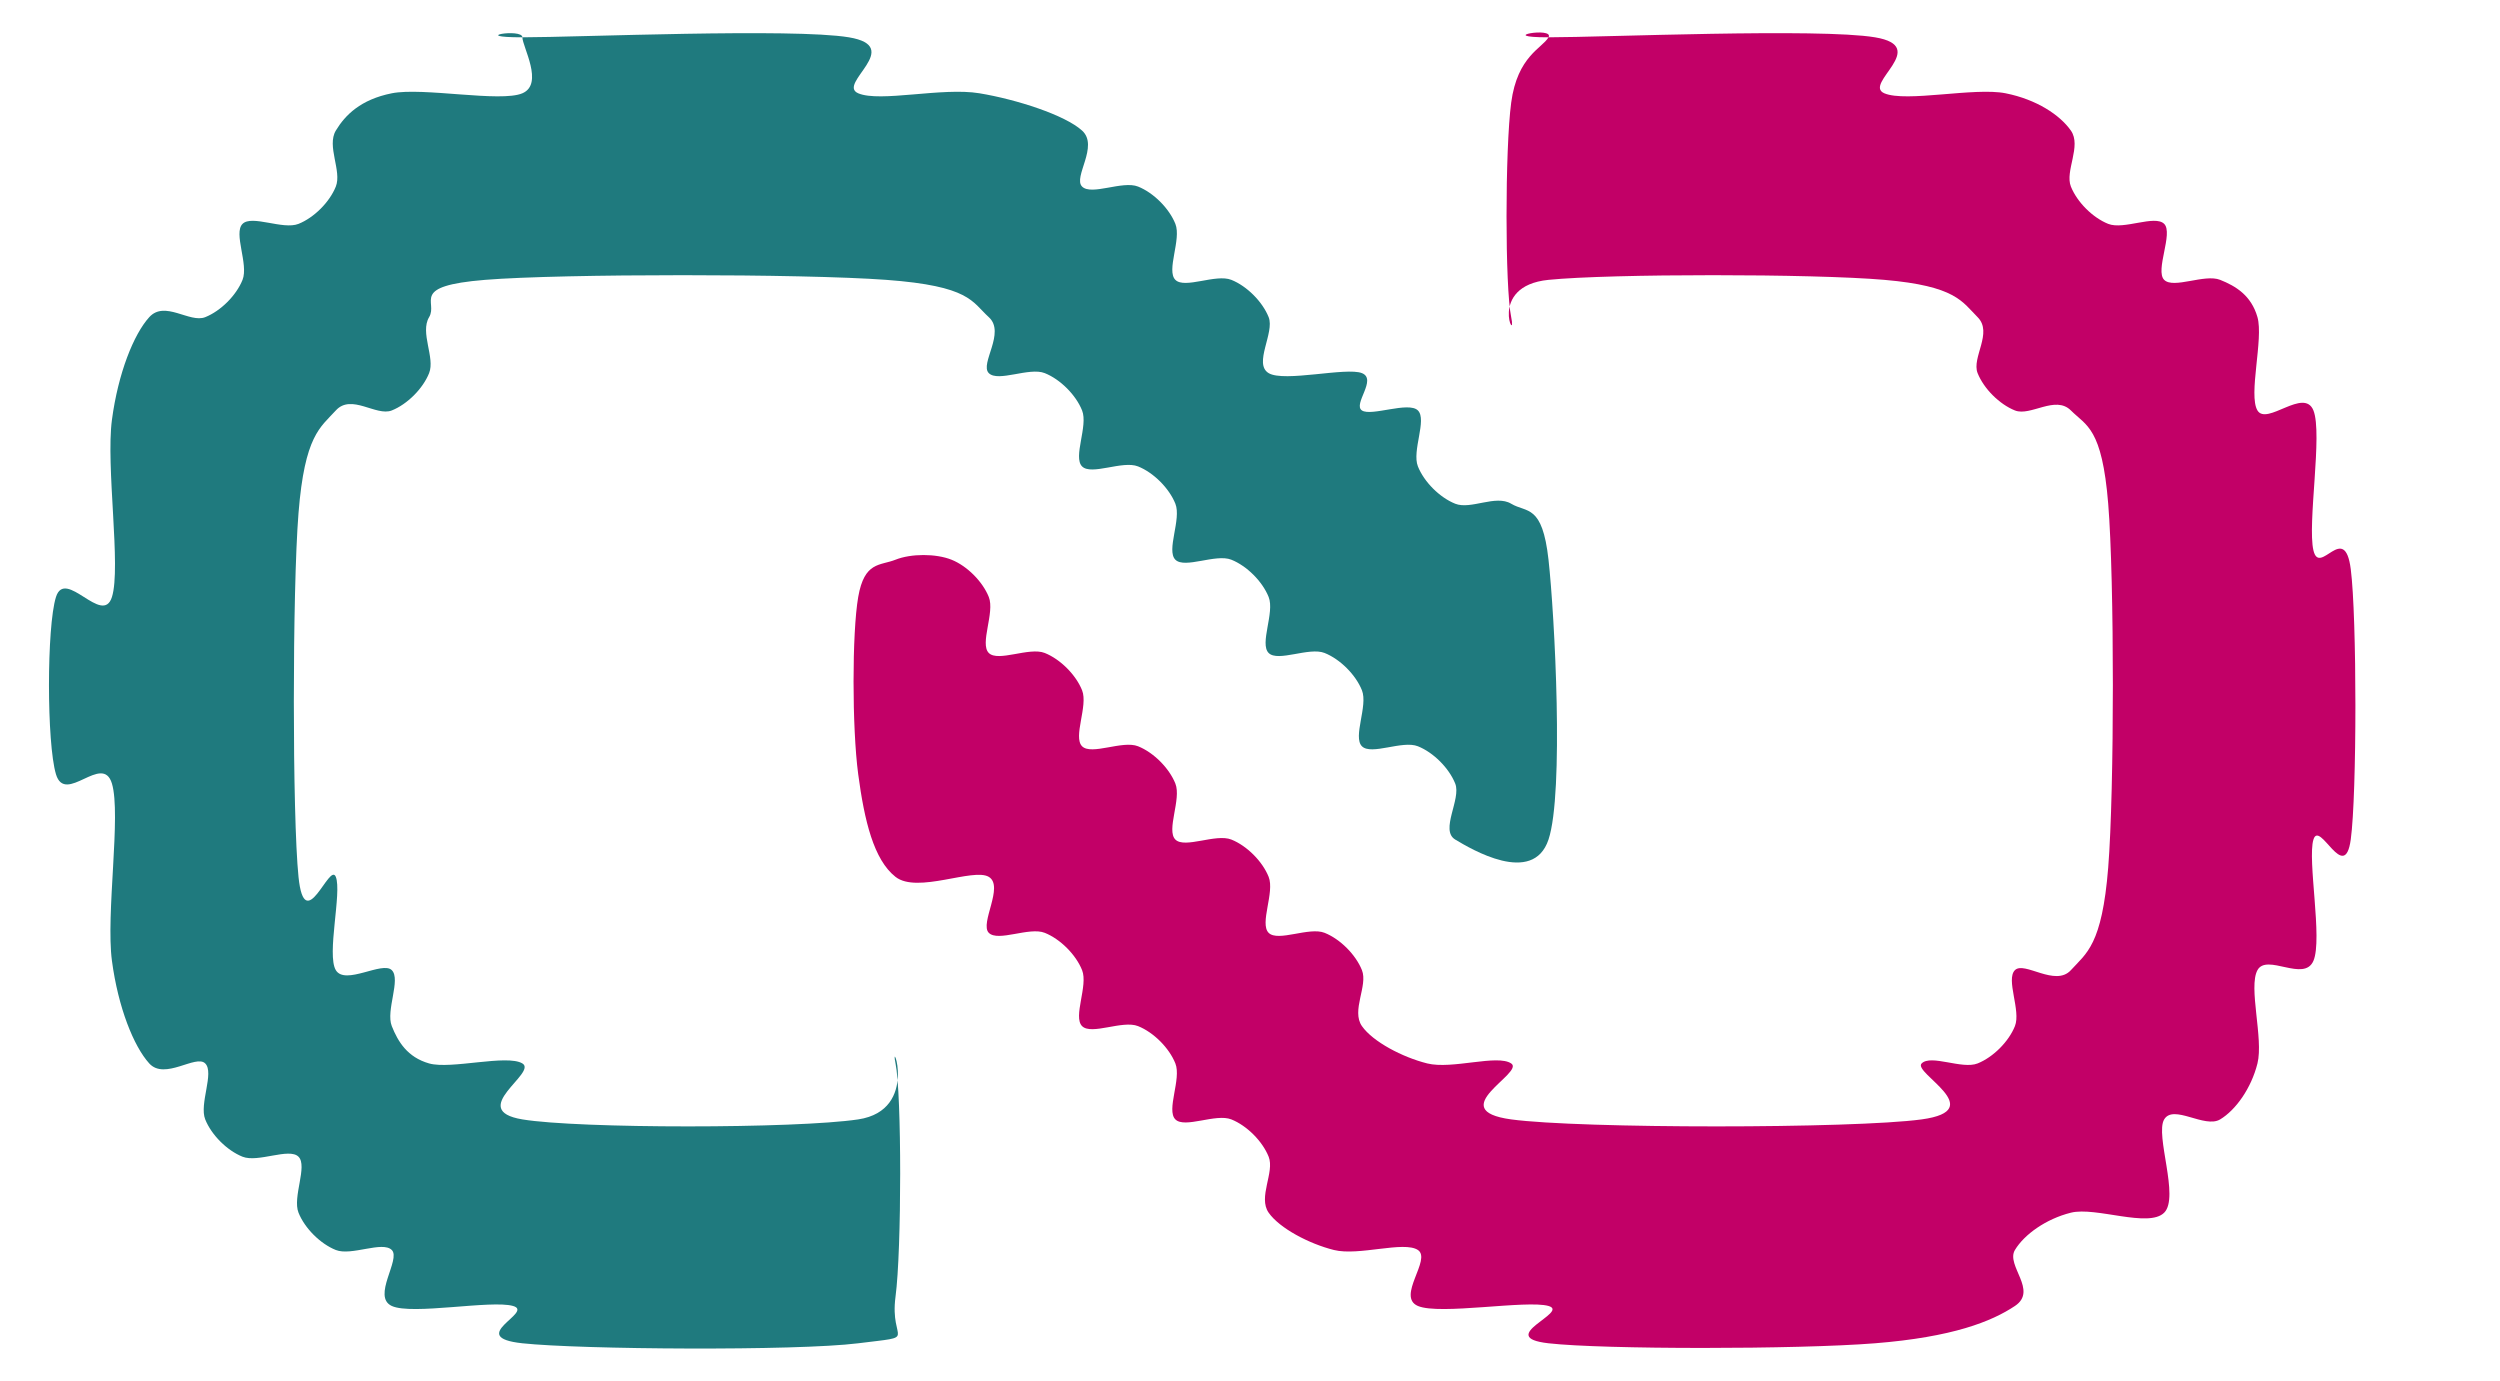
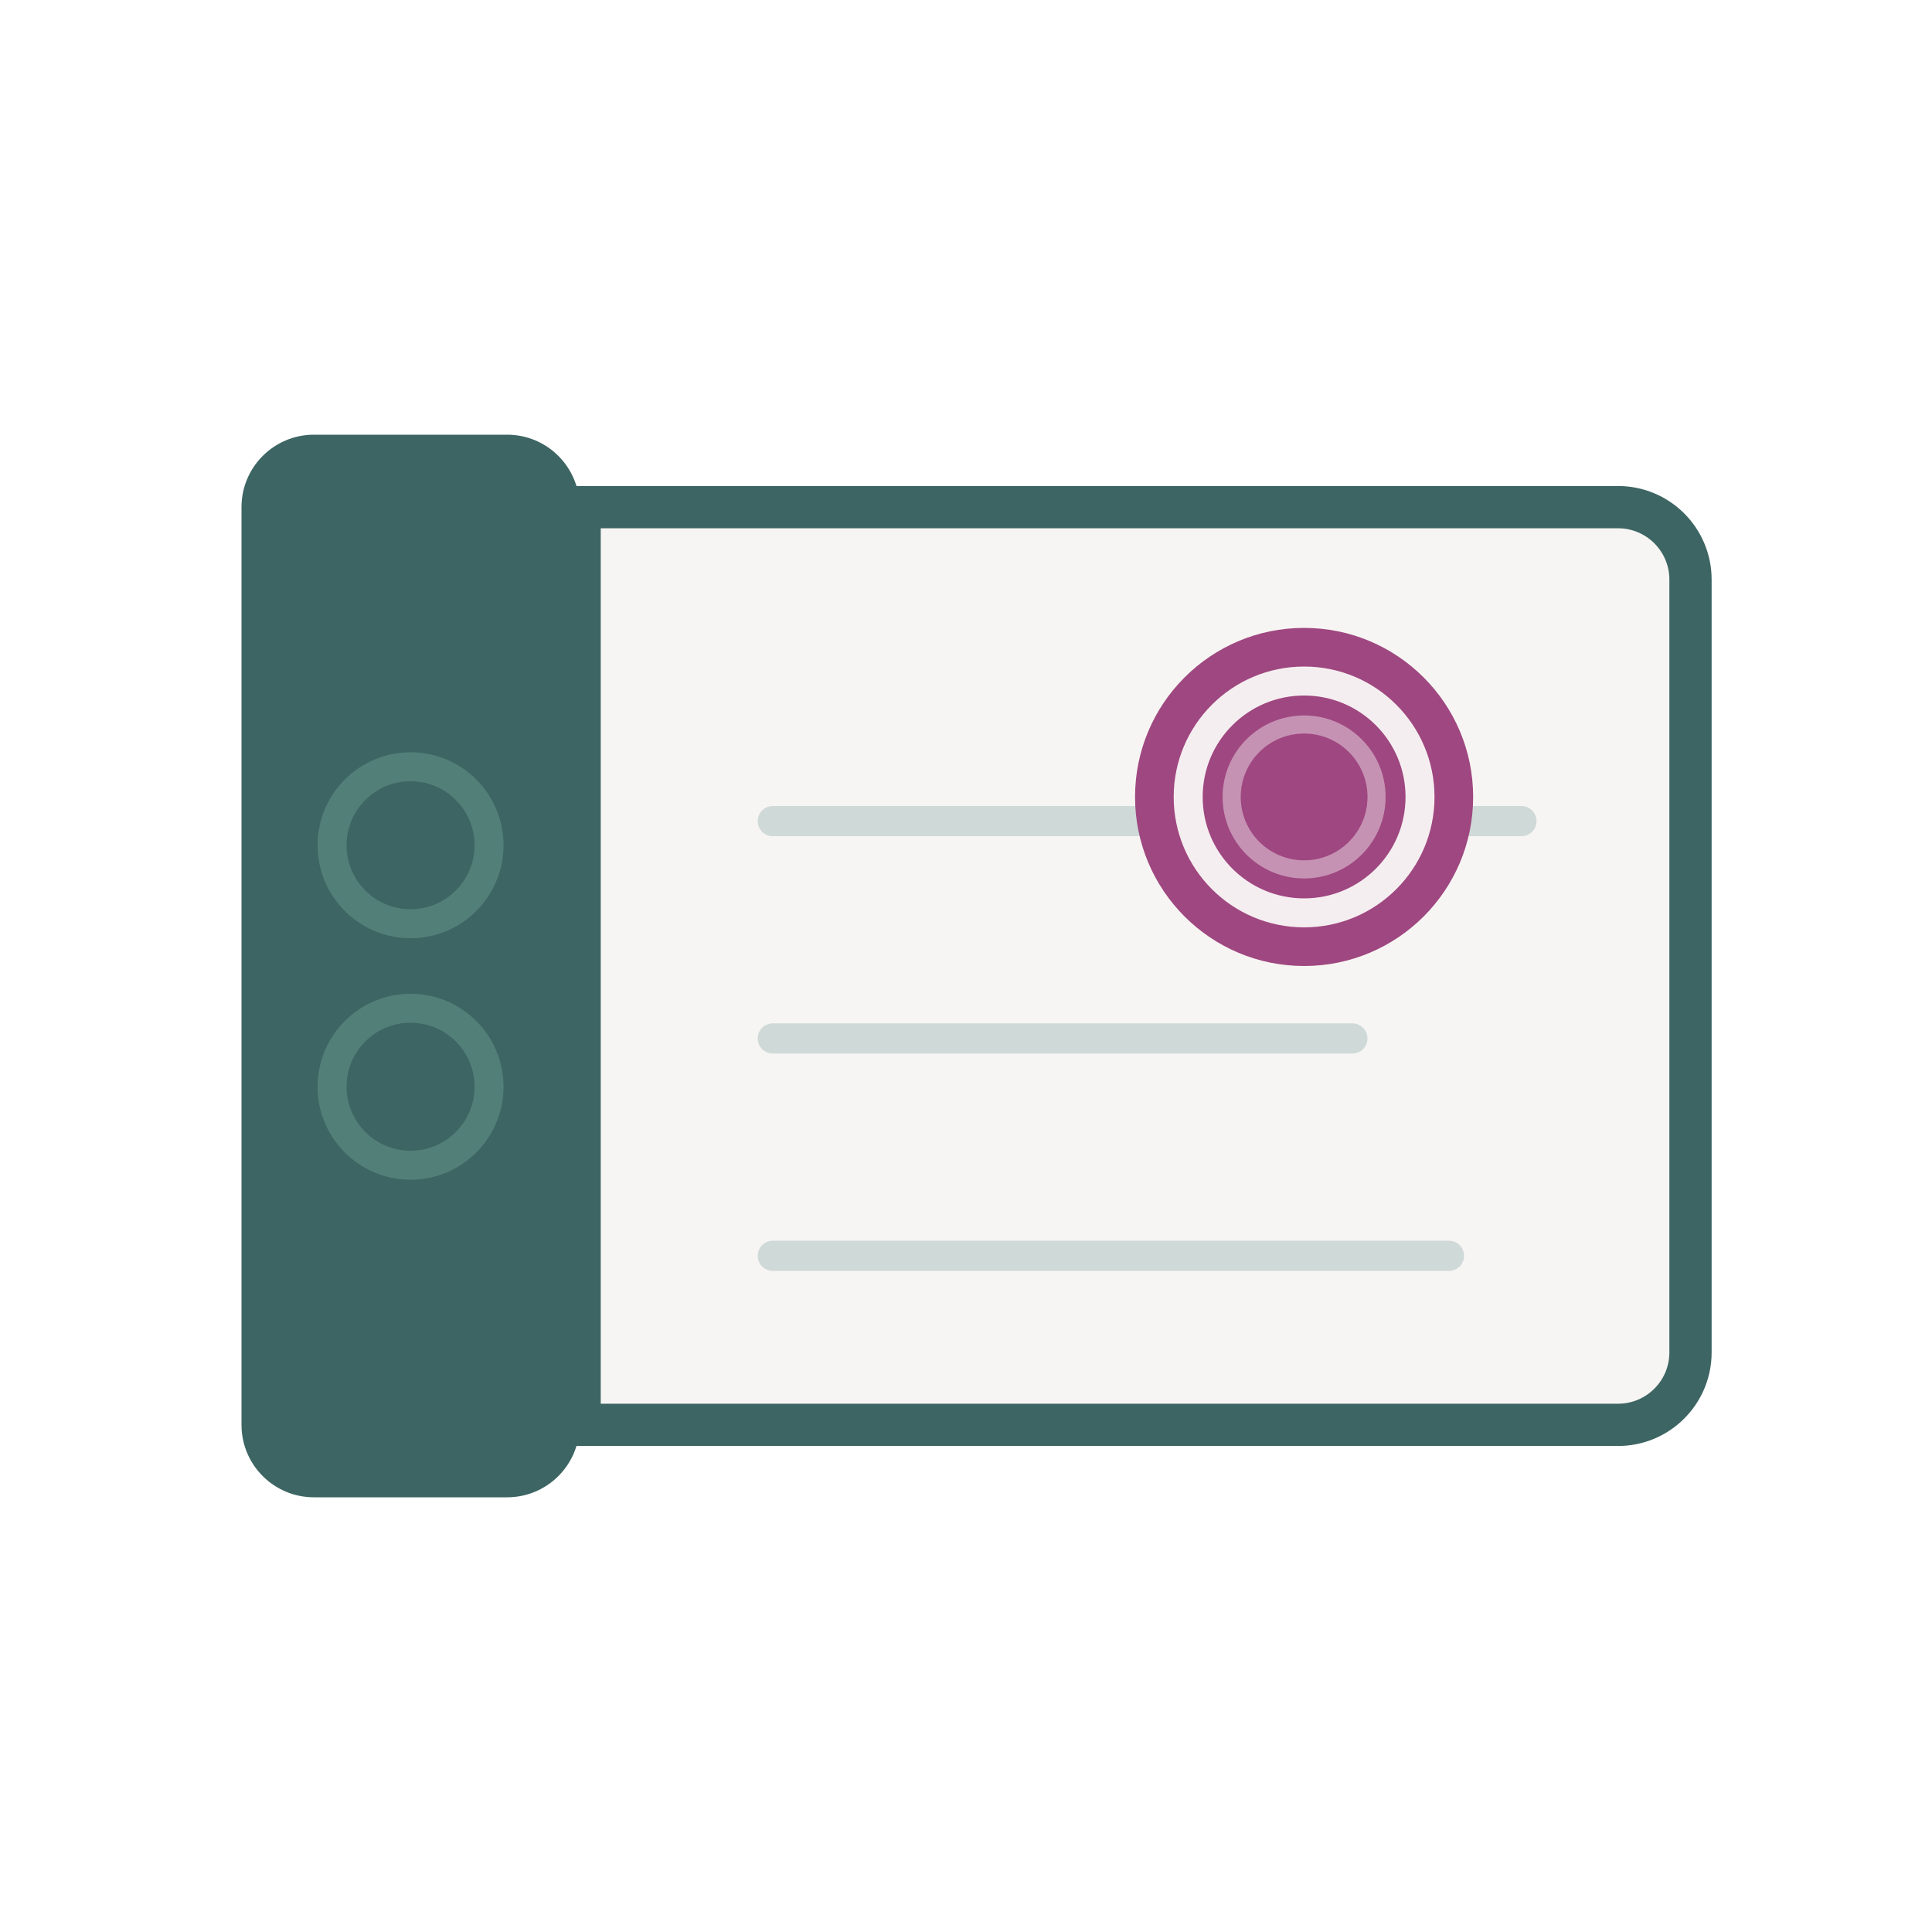
- <svg xmlns="http://www.w3.org/2000/svg" viewBox="4 26 134 74" fill="none" role="img" aria-label="MemoryBinder">
-   <g stroke="none">
-     <path fill="#1f7a7e" d="M 32 28 C 34.917 28 46.5 27.5 49.5 28 C 52.5 28.5 48.833 30.5 50 31 C 51.167 31.5 54.5 30.667 56.5 31 C 58.5 31.333 61.083 32.167 62 33 C 62.917 33.833 61.5 35.5 62 36 C 62.5 36.5 64.167 35.667 65 36 C 65.833 36.333 66.667 37.167 67 38 C 67.333 38.833 66.5 40.5 67 41 C 67.5 41.5 69.167 40.667 70 41 C 70.833 41.333 71.667 42.167 72 43 C 72.333 43.833 71.167 45.5 72 46 C 72.833 46.5 76.167 45.667 77 46 C 77.833 46.333 76.5 47.667 77 48 C 77.5 48.333 79.5 47.5 80 48 C 80.5 48.5 79.667 50.167 80 51 C 80.333 51.833 81.167 52.667 82 53 C 82.833 53.333 84.167 52.5 85 53 C 85.833 53.5 86.667 53 87 56 C 87.333 59 87.833 68.5 87 71 C 86.167 73.5 82.833 71.5 82 71 C 81.167 70.5 82.333 68.833 82 68 C 81.667 67.167 80.833 66.333 80 66 C 79.167 65.667 77.5 66.5 77 66 C 76.5 65.5 77.333 63.833 77 63 C 76.667 62.167 75.833 61.333 75 61 C 74.167 60.667 72.5 61.5 72 61 C 71.5 60.5 72.333 58.833 72 58 C 71.667 57.167 70.833 56.333 70 56 C 69.167 55.667 67.5 56.5 67 56 C 66.5 55.5 67.333 53.833 67 53 C 66.667 52.167 65.833 51.333 65 51 C 64.167 50.667 62.5 51.5 62 51 C 61.5 50.5 62.333 48.833 62 48 C 61.667 47.167 60.833 46.333 60 46 C 59.167 45.667 57.5 46.5 57 46 C 56.5 45.5 57.917 43.833 57 43 C 56.083 42.167 56 41.333 51.5 41 C 47 40.667 34.083 40.667 30 41 C 25.917 41.333 27.5 42.167 27 43 C 26.5 43.833 27.333 45.167 27 46 C 26.667 46.833 25.833 47.667 25 48 C 24.167 48.333 22.833 47.083 22 48 C 21.167 48.917 20.333 49.333 20 53.5 C 19.667 57.667 19.667 69.75 20 73 C 20.333 76.25 21.667 72.167 22 73 C 22.333 73.833 21.5 77.167 22 78 C 22.5 78.833 24.5 77.5 25 78 C 25.5 78.5 24.667 80.167 25 81 C 25.333 81.833 25.833 82.667 27 83 C 28.167 83.333 31.167 82.5 32 83 C 32.833 83.5 29 85.5 32 86 C 35 86.5 46.667 86.5 50 86 C 53.333 85.5 51.667 81.417 52 83 C 52.333 84.583 52.333 93 52 95.5 C 51.667 98 53.333 97.583 50 98 C 46.667 98.417 35.083 98.333 32 98 C 28.917 97.667 32.667 96.333 31.5 96 C 30.333 95.667 26.083 96.5 25 96 C 23.917 95.5 25.5 93.5 25 93 C 24.5 92.5 22.833 93.333 22 93 C 21.167 92.667 20.333 91.833 20 91 C 19.667 90.167 20.5 88.5 20 88 C 19.5 87.5 17.833 88.333 17 88 C 16.167 87.667 15.333 86.833 15 86 C 14.667 85.167 15.5 83.5 15 83 C 14.5 82.5 12.833 83.917 12 83 C 11.167 82.083 10.333 80 10 77.5 C 9.667 75 10.5 69.667 10 68 C 9.5 66.333 7.5 69.167 7 67.5 C 6.5 65.833 6.5 59.583 7 58 C 7.5 56.417 9.5 59.583 10 58 C 10.5 56.417 9.667 51 10 48.5 C 10.333 46 11.167 43.917 12 43 C 12.833 42.083 14.167 43.333 15 43 C 15.833 42.667 16.667 41.833 17 41 C 17.333 40.167 16.5 38.5 17 38 C 17.5 37.5 19.167 38.333 20 38 C 20.833 37.667 21.667 36.833 22 36 C 22.333 35.167 21.5 33.833 22 33 C 22.5 32.167 23.333 31.333 25 31 C 26.667 30.667 30.833 31.5 32 31 C 33.167 30.5 32 28.5 32 28 C 32 27.5 29.083 28 32 28 Z" />
-     <path fill="#c20067" d="M 87 28 C 89.917 28 101.5 27.5 104.5 28 C 107.5 28.5 103.833 30.5 105 31 C 106.167 31.5 109.833 30.667 111.5 31 C 113.167 31.333 114.417 32.167 115 33 C 115.583 33.833 114.667 35.167 115 36 C 115.333 36.833 116.167 37.667 117 38 C 117.833 38.333 119.5 37.5 120 38 C 120.5 38.5 119.5 40.5 120 41 C 120.5 41.5 122.167 40.667 123 41 C 123.833 41.333 124.667 41.833 125 43 C 125.333 44.167 124.5 47.167 125 48 C 125.5 48.833 127.5 46.75 128 48 C 128.5 49.25 127.667 54.083 128 55.5 C 128.333 56.917 129.667 53.917 130 56.5 C 130.333 59.083 130.333 68.583 130 71 C 129.667 73.417 128.333 69.917 128 71 C 127.667 72.083 128.5 76.333 128 77.5 C 127.5 78.667 125.5 77.083 125 78 C 124.5 78.917 125.333 81.667 125 83 C 124.667 84.333 123.833 85.5 123 86 C 122.167 86.5 120.5 85.167 120 86 C 119.5 86.833 120.833 90.167 120 91 C 119.167 91.833 116.333 90.667 115 91 C 113.667 91.333 112.5 92.167 112 93 C 111.5 93.833 113.25 95.167 112 96 C 110.75 96.833 108.667 97.667 104.5 98 C 100.333 98.333 89.917 98.333 87 98 C 84.083 97.667 88.167 96.333 87 96 C 85.833 95.667 81.167 96.5 80 96 C 78.833 95.5 80.75 93.5 80 93 C 79.25 92.5 76.833 93.333 75.5 93 C 74.167 92.667 72.583 91.833 72 91 C 71.417 90.167 72.333 88.833 72 88 C 71.667 87.167 70.833 86.333 70 86 C 69.167 85.667 67.5 86.5 67 86 C 66.5 85.5 67.333 83.833 67 83 C 66.667 82.167 65.833 81.333 65 81 C 64.167 80.667 62.5 81.5 62 81 C 61.5 80.5 62.333 78.833 62 78 C 61.667 77.167 60.833 76.333 60 76 C 59.167 75.667 57.5 76.5 57 76 C 56.5 75.5 57.833 73.5 57 73 C 56.167 72.5 53.167 73.917 52 73 C 50.833 72.083 50.333 70 50 67.5 C 49.667 65 49.667 59.917 50 58 C 50.333 56.083 51.167 56.333 52 56 C 52.833 55.667 54.167 55.667 55 56 C 55.833 56.333 56.667 57.167 57 58 C 57.333 58.833 56.5 60.5 57 61 C 57.5 61.5 59.167 60.667 60 61 C 60.833 61.333 61.667 62.167 62 63 C 62.333 63.833 61.5 65.5 62 66 C 62.5 66.5 64.167 65.667 65 66 C 65.833 66.333 66.667 67.167 67 68 C 67.333 68.833 66.5 70.5 67 71 C 67.5 71.5 69.167 70.667 70 71 C 70.833 71.333 71.667 72.167 72 73 C 72.333 73.833 71.5 75.5 72 76 C 72.5 76.5 74.167 75.667 75 76 C 75.833 76.333 76.667 77.167 77 78 C 77.333 78.833 76.417 80.167 77 81 C 77.583 81.833 79.167 82.667 80.5 83 C 81.833 83.333 84.25 82.5 85 83 C 85.75 83.5 81.333 85.5 85 86 C 88.667 86.5 103.333 86.5 107 86 C 110.667 85.5 106.5 83.5 107 83 C 107.5 82.5 109.167 83.333 110 83 C 110.833 82.667 111.667 81.833 112 81 C 112.333 80.167 111.5 78.5 112 78 C 112.5 77.5 114.167 78.917 115 78 C 115.833 77.083 116.667 76.667 117 72.5 C 117.333 68.333 117.333 57.083 117 53 C 116.667 48.917 115.833 48.833 115 48 C 114.167 47.167 112.833 48.333 112 48 C 111.167 47.667 110.333 46.833 110 46 C 109.667 45.167 110.833 43.833 110 43 C 109.167 42.167 108.833 41.333 105 41 C 101.167 40.667 90.333 40.667 87 41 C 83.667 41.333 85.333 44.583 85 43 C 84.667 41.417 84.667 34 85 31.5 C 85.333 29 86.667 28.583 87 28 C 87.333 27.417 84.083 28 87 28 Z" />
-   </g>
+ <svg xmlns="http://www.w3.org/2000/svg" viewBox="0 0 80 80" fill="none" role="img" aria-label="MemoryBinder">
+   <rect x="10" y="18" width="14" height="44" rx="3" fill="#3d6563" />
+   <path fill="#f7f5f3" stroke="#3d6563" stroke-width="1.75" d="M24 21h43a3 3 0 013 3v32a3 3 0 01-3 3H24V21z" />
+   <circle cx="17" cy="35" r="3.25" fill="none" stroke="#5a887f" stroke-width="1.2" opacity="0.75" />
+   <circle cx="17" cy="45" r="3.25" fill="none" stroke="#5a887f" stroke-width="1.2" opacity="0.75" />
+   <path stroke="#cfd9d8" stroke-width="1.25" stroke-linecap="round" d="M32 34h31M32 43h24M32 52h28" />
+   <circle cx="54" cy="33" r="7" fill="#9f4780" />
+   <circle cx="54" cy="33" r="4.8" stroke="#fdfcfa" stroke-width="1.2" opacity="0.92" fill="none" />
+   <circle cx="54" cy="33" r="3" stroke="rgba(255,255,255,0.45)" stroke-width="0.75" fill="none" opacity="0.9" />
</svg>
